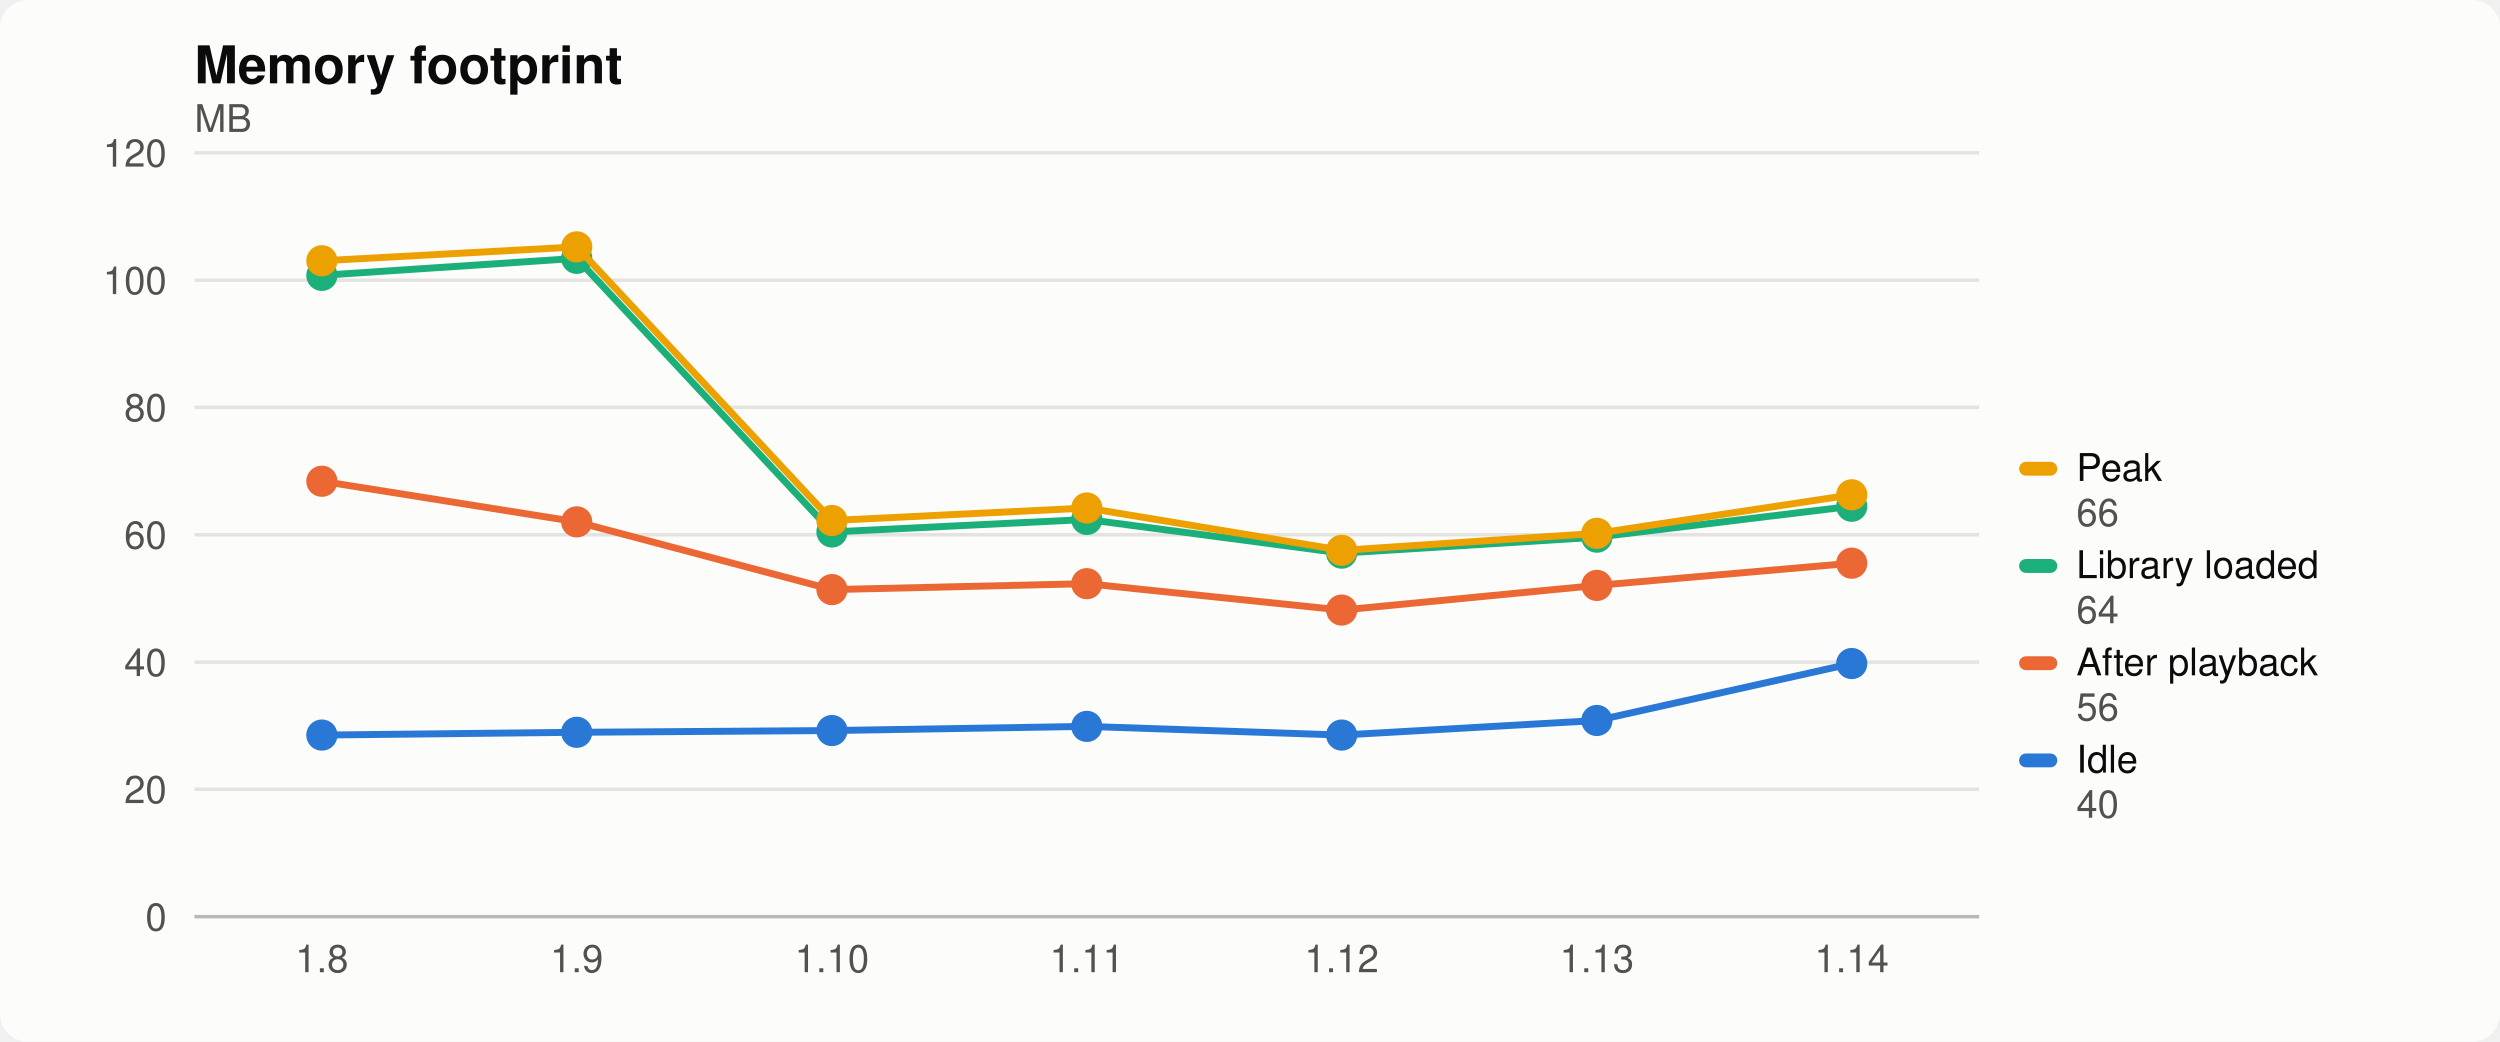
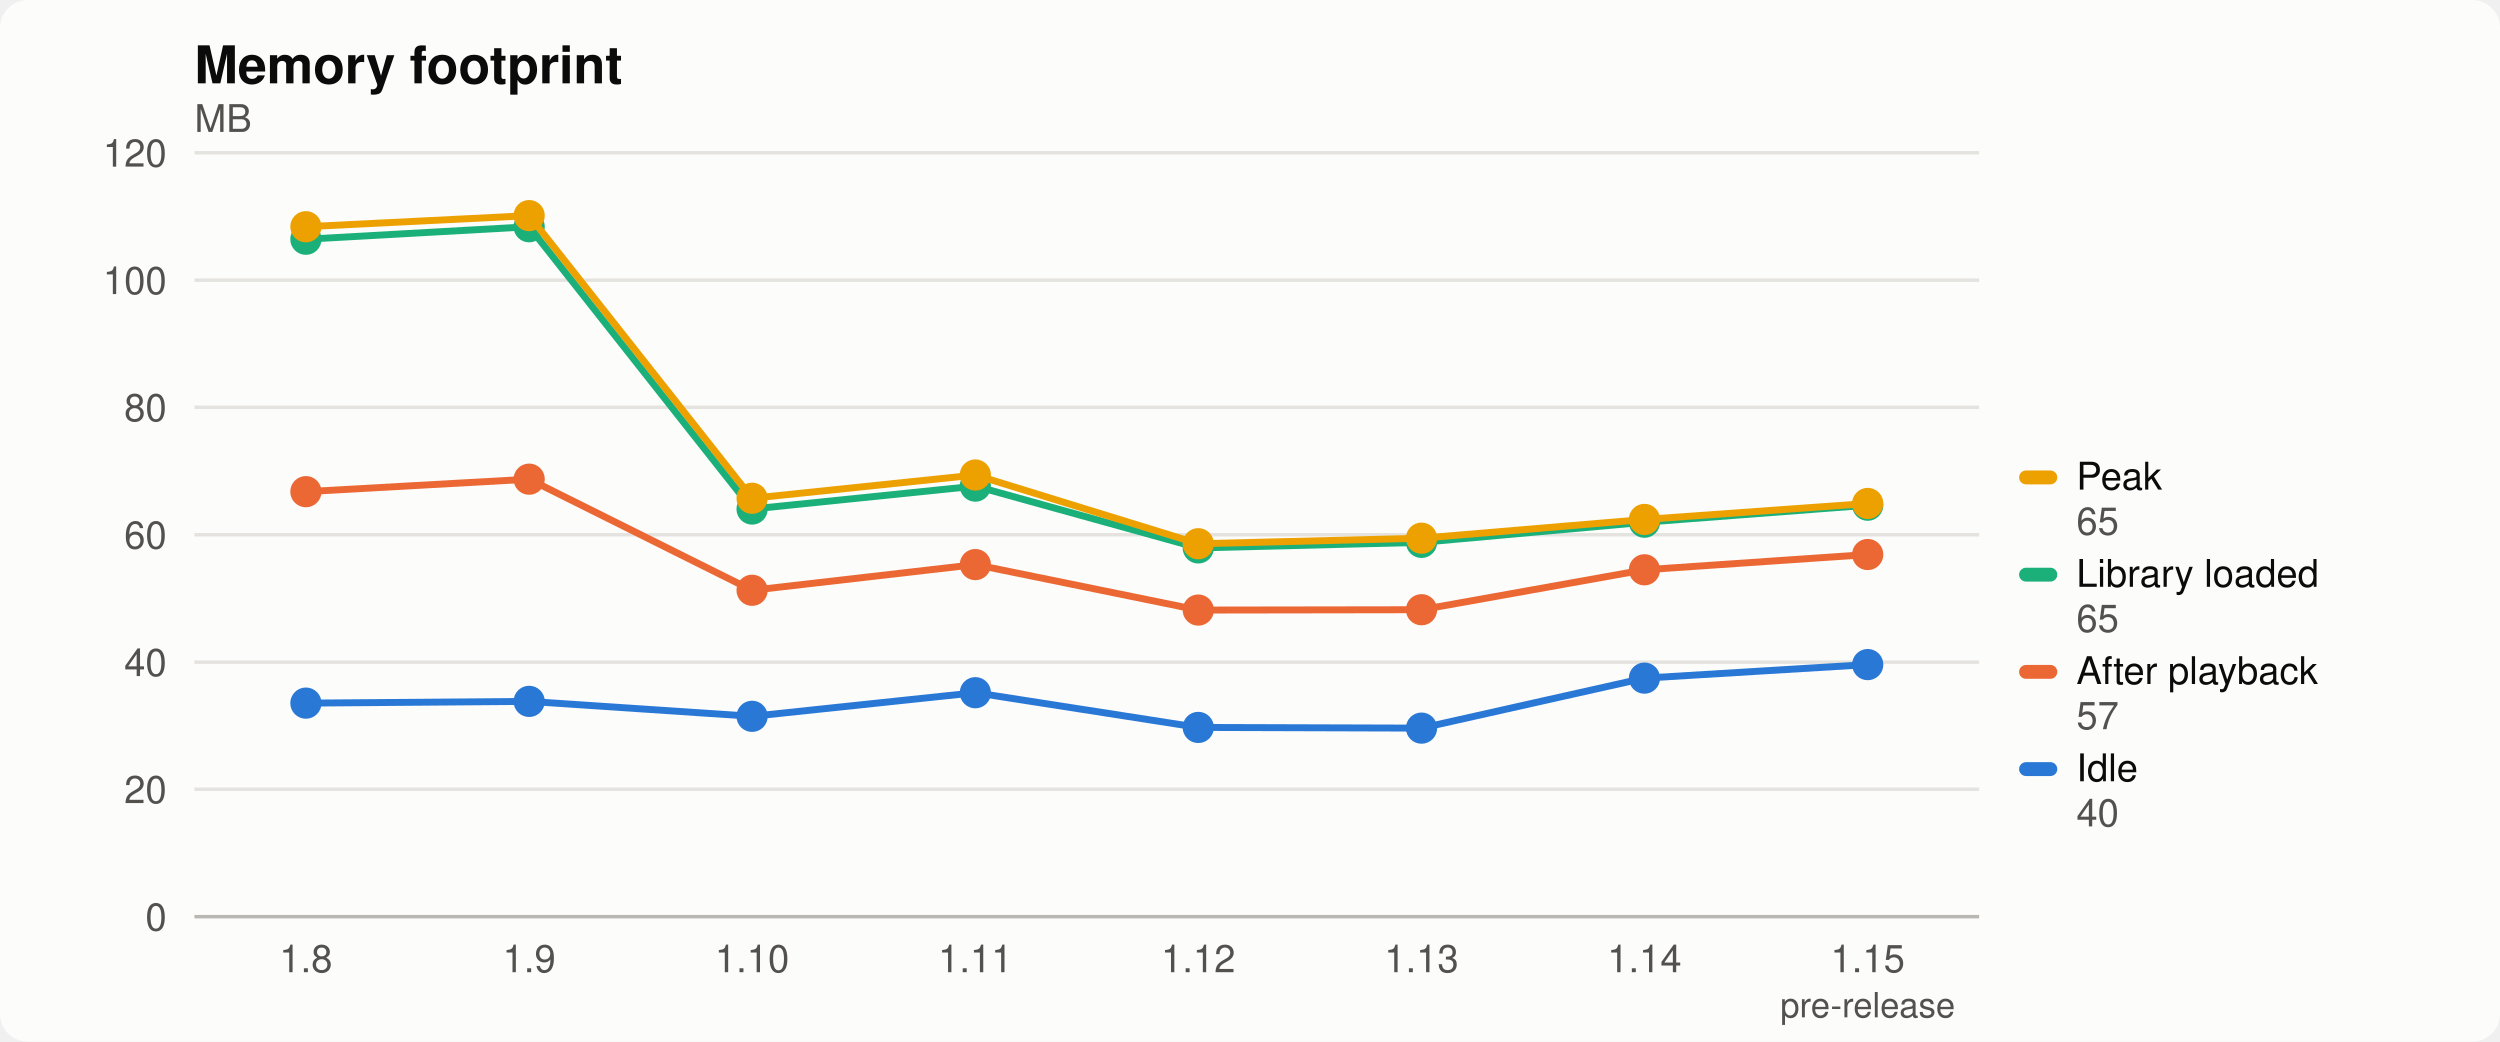
<svg xmlns="http://www.w3.org/2000/svg" viewBox="0 0 720 300" width="720" height="300" font-family="-apple-system,BlinkMacSystemFont,Segoe UI,Helvetica,Arial,sans-serif" role="img" aria-label="Memory footprint">
  <style>.bg{fill:#fcfcfb}.t{fill:#0b0b0b}.m{fill:#52514e}.g{stroke:#e4e3df}.a{stroke:#b9b8b2}.s0{stroke:#2a78d6;fill:#2a78d6}.s1{stroke:#eb6834;fill:#eb6834}.s2{stroke:#1baf7a;fill:#1baf7a}.s3{stroke:#eda100;fill:#eda100}@media (prefers-color-scheme:dark){.bg{fill:#1a1a19}.t{fill:#ffffff}.m{fill:#c3c2b7}.g{stroke:#2f2f2d}.a{stroke:#555550}.s0{stroke:#3987e5;fill:#3987e5}.s1{stroke:#d95926;fill:#d95926}.s2{stroke:#199e70;fill:#199e70}.s3{stroke:#c98500;fill:#c98500}}.l{fill:none;stroke-width:2;stroke-linejoin:round;stroke-linecap:round}</style>
  <rect class="bg" width="720" height="300" rx="8" />
  <text class="t" x="56" y="24" font-size="15" font-weight="600">Memory footprint</text>
  <text class="m" x="56" y="38" font-size="11">MB</text>
  <line class="a" x1="56" x2="570" y1="264.0" y2="264.0" />
  <text class="m" x="48" y="268.0" font-size="11" text-anchor="end">0</text>
  <line class="g" x1="56" x2="570" y1="227.3" y2="227.3" />
  <text class="m" x="48" y="231.3" font-size="11" text-anchor="end">20</text>
  <line class="g" x1="56" x2="570" y1="190.7" y2="190.7" />
  <text class="m" x="48" y="194.7" font-size="11" text-anchor="end">40</text>
  <line class="g" x1="56" x2="570" y1="154.0" y2="154.0" />
  <text class="m" x="48" y="158.0" font-size="11" text-anchor="end">60</text>
  <line class="g" x1="56" x2="570" y1="117.3" y2="117.3" />
  <text class="m" x="48" y="121.3" font-size="11" text-anchor="end">80</text>
  <line class="g" x1="56" x2="570" y1="80.7" y2="80.7" />
  <text class="m" x="48" y="84.7" font-size="11" text-anchor="end">100</text>
  <line class="g" x1="56" x2="570" y1="44.0" y2="44.0" />
  <text class="m" x="48" y="48.0" font-size="11" text-anchor="end">120</text>
-   <text class="m" x="92.7" y="280" font-size="11" text-anchor="middle">1.8</text>
-   <text class="m" x="166.1" y="280" font-size="11" text-anchor="middle">1.9</text>
-   <text class="m" x="239.6" y="280" font-size="11" text-anchor="middle">1.10</text>
-   <text class="m" x="313.0" y="280" font-size="11" text-anchor="middle">1.11</text>
-   <text class="m" x="386.4" y="280" font-size="11" text-anchor="middle">1.12</text>
-   <text class="m" x="459.9" y="280" font-size="11" text-anchor="middle">1.13</text>
-   <text class="m" x="533.3" y="280" font-size="11" text-anchor="middle">1.14</text>
-   <path class="l s0" d="M92.7,211.7 L166.1,210.9 L239.6,210.4 L313.0,209.2 L386.4,211.7 L459.9,207.5 L533.3,191.1" />
-   <circle class="s0" cx="92.7" cy="211.7" r="4" stroke="none" />
-   <circle class="s0" cx="166.1" cy="210.9" r="4" stroke="none" />
-   <circle class="s0" cx="239.6" cy="210.4" r="4" stroke="none" />
-   <circle class="s0" cx="313.0" cy="209.2" r="4" stroke="none" />
-   <circle class="s0" cx="386.4" cy="211.7" r="4" stroke="none" />
-   <circle class="s0" cx="459.9" cy="207.5" r="4" stroke="none" />
-   <circle class="s0" cx="533.3" cy="191.1" r="4" stroke="none" />
-   <path class="l s1" d="M92.7,138.6 L166.1,150.3 L239.6,169.8 L313.0,168.1 L386.4,175.7 L459.9,168.6 L533.3,162.2" />
-   <circle class="s1" cx="92.7" cy="138.6" r="4" stroke="none" />
-   <circle class="s1" cx="166.1" cy="150.3" r="4" stroke="none" />
-   <circle class="s1" cx="239.6" cy="169.8" r="4" stroke="none" />
-   <circle class="s1" cx="313.0" cy="168.1" r="4" stroke="none" />
-   <circle class="s1" cx="386.4" cy="175.7" r="4" stroke="none" />
-   <circle class="s1" cx="459.9" cy="168.6" r="4" stroke="none" />
-   <circle class="s1" cx="533.3" cy="162.2" r="4" stroke="none" />
-   <path class="l s2" d="M92.7,79.3 L166.1,74.4 L239.6,153.2 L313.0,149.6 L386.4,159.3 L459.9,154.7 L533.3,145.8" />
-   <circle class="s2" cx="92.7" cy="79.3" r="4" stroke="none" />
-   <circle class="s2" cx="166.1" cy="74.4" r="4" stroke="none" />
-   <circle class="s2" cx="239.6" cy="153.2" r="4" stroke="none" />
-   <circle class="s2" cx="313.0" cy="149.6" r="4" stroke="none" />
-   <circle class="s2" cx="386.4" cy="159.3" r="4" stroke="none" />
-   <circle class="s2" cx="459.9" cy="154.7" r="4" stroke="none" />
-   <circle class="s2" cx="533.3" cy="145.8" r="4" stroke="none" />
-   <path class="l s3" d="M92.7,75.1 L166.1,71.1 L239.6,149.9 L313.0,146.3 L386.4,158.5 L459.9,153.6 L533.3,142.5" />
-   <circle class="s3" cx="92.7" cy="75.1" r="4" stroke="none" />
-   <circle class="s3" cx="166.1" cy="71.1" r="4" stroke="none" />
-   <circle class="s3" cx="239.6" cy="149.9" r="4" stroke="none" />
-   <circle class="s3" cx="313.0" cy="146.3" r="4" stroke="none" />
-   <circle class="s3" cx="386.4" cy="158.5" r="4" stroke="none" />
-   <circle class="s3" cx="459.9" cy="153.6" r="4" stroke="none" />
-   <circle class="s3" cx="533.3" cy="142.5" r="4" stroke="none" />
-   <rect class="s3" x="582" y="133.5" width="10" height="3" rx="1.5" stroke="none" />
-   <text class="t" x="598" y="138.5" font-size="11">Peak</text>
-   <text class="m" x="598" y="151.5" font-size="11">66</text>
-   <rect class="s2" x="582" y="161.5" width="10" height="3" rx="1.5" stroke="none" />
-   <text class="t" x="598" y="166.5" font-size="11">Library loaded</text>
-   <text class="m" x="598" y="179.5" font-size="11">64</text>
-   <rect class="s1" x="582" y="189.5" width="10" height="3" rx="1.5" stroke="none" />
-   <text class="t" x="598" y="194.5" font-size="11">After playback</text>
-   <text class="m" x="598" y="207.5" font-size="11">56</text>
-   <rect class="s0" x="582" y="217.5" width="10" height="3" rx="1.5" stroke="none" />
-   <text class="t" x="598" y="222.5" font-size="11">Idle</text>
-   <text class="m" x="598" y="235.5" font-size="11">40</text>
+   <text class="m" x="88.1" y="280" font-size="11" text-anchor="middle">1.8</text>
+   <text class="m" x="152.4" y="280" font-size="11" text-anchor="middle">1.9</text>
+   <text class="m" x="216.6" y="280" font-size="11" text-anchor="middle">1.10</text>
+   <text class="m" x="280.9" y="280" font-size="11" text-anchor="middle">1.11</text>
+   <text class="m" x="345.1" y="280" font-size="11" text-anchor="middle">1.12</text>
+   <text class="m" x="409.4" y="280" font-size="11" text-anchor="middle">1.13</text>
+   <text class="m" x="473.6" y="280" font-size="11" text-anchor="middle">1.14</text>
+   <text class="m" x="537.9" y="280" font-size="11" text-anchor="middle">1.15</text>
+   <text class="m" x="537.9" y="293" font-size="10" text-anchor="middle">pre-release</text>
+   <path class="l s0" d="M88.1,202.5 L152.4,202.0 L216.6,206.3 L280.9,199.5 L345.1,209.5 L409.4,209.7 L473.6,195.3 L537.9,191.4" />
+   <circle class="s0" cx="88.1" cy="202.5" r="4" stroke="none" />
+   <circle class="s0" cx="152.4" cy="202.0" r="4" stroke="none" />
+   <circle class="s0" cx="216.6" cy="206.3" r="4" stroke="none" />
+   <circle class="s0" cx="280.9" cy="199.5" r="4" stroke="none" />
+   <circle class="s0" cx="345.1" cy="209.5" r="4" stroke="none" />
+   <circle class="s0" cx="409.4" cy="209.7" r="4" stroke="none" />
+   <circle class="s0" cx="473.6" cy="195.3" r="4" stroke="none" />
+   <circle class="s0" cx="537.9" cy="191.4" r="4" stroke="none" />
+   <path class="l s1" d="M88.1,141.6 L152.4,138.0 L216.6,170.0 L280.9,162.6 L345.1,175.7 L409.4,175.6 L473.6,164.1 L537.9,159.7" />
+   <circle class="s1" cx="88.1" cy="141.6" r="4" stroke="none" />
+   <circle class="s1" cx="152.4" cy="138.0" r="4" stroke="none" />
+   <circle class="s1" cx="216.6" cy="170.0" r="4" stroke="none" />
+   <circle class="s1" cx="280.9" cy="162.6" r="4" stroke="none" />
+   <circle class="s1" cx="345.1" cy="175.7" r="4" stroke="none" />
+   <circle class="s1" cx="409.4" cy="175.6" r="4" stroke="none" />
+   <circle class="s1" cx="473.6" cy="164.1" r="4" stroke="none" />
+   <circle class="s1" cx="537.9" cy="159.7" r="4" stroke="none" />
+   <path class="l s2" d="M88.1,68.9 L152.4,65.3 L216.6,146.6 L280.9,140.0 L345.1,157.8 L409.4,156.2 L473.6,150.4 L537.9,145.5" />
+   <circle class="s2" cx="88.1" cy="68.9" r="4" stroke="none" />
+   <circle class="s2" cx="152.4" cy="65.3" r="4" stroke="none" />
+   <circle class="s2" cx="216.6" cy="146.6" r="4" stroke="none" />
+   <circle class="s2" cx="280.9" cy="140.0" r="4" stroke="none" />
+   <circle class="s2" cx="345.1" cy="157.8" r="4" stroke="none" />
+   <circle class="s2" cx="409.4" cy="156.2" r="4" stroke="none" />
+   <circle class="s2" cx="473.6" cy="150.4" r="4" stroke="none" />
+   <circle class="s2" cx="537.9" cy="145.5" r="4" stroke="none" />
+   <path class="l s3" d="M88.1,65.3 L152.4,62.1 L216.6,143.5 L280.9,136.8 L345.1,156.6 L409.4,155.0 L473.6,149.6 L537.9,145.0" />
+   <circle class="s3" cx="88.1" cy="65.3" r="4" stroke="none" />
+   <circle class="s3" cx="152.4" cy="62.1" r="4" stroke="none" />
+   <circle class="s3" cx="216.6" cy="143.5" r="4" stroke="none" />
+   <circle class="s3" cx="280.9" cy="136.8" r="4" stroke="none" />
+   <circle class="s3" cx="345.1" cy="156.6" r="4" stroke="none" />
+   <circle class="s3" cx="409.4" cy="155.0" r="4" stroke="none" />
+   <circle class="s3" cx="473.6" cy="149.6" r="4" stroke="none" />
+   <circle class="s3" cx="537.9" cy="145.0" r="4" stroke="none" />
+   <rect class="s3" x="582" y="136.0" width="10" height="3" rx="1.5" stroke="none" />
+   <text class="t" x="598" y="141.0" font-size="11">Peak</text>
+   <text class="m" x="598" y="154.0" font-size="11">65</text>
+   <rect class="s2" x="582" y="164.0" width="10" height="3" rx="1.5" stroke="none" />
+   <text class="t" x="598" y="169.0" font-size="11">Library loaded</text>
+   <text class="m" x="598" y="182.0" font-size="11">65</text>
+   <rect class="s1" x="582" y="192.0" width="10" height="3" rx="1.5" stroke="none" />
+   <text class="t" x="598" y="197.0" font-size="11">After playback</text>
+   <text class="m" x="598" y="210.0" font-size="11">57</text>
+   <rect class="s0" x="582" y="220.0" width="10" height="3" rx="1.5" stroke="none" />
+   <text class="t" x="598" y="225.0" font-size="11">Idle</text>
+   <text class="m" x="598" y="238.0" font-size="11">40</text>
</svg>
